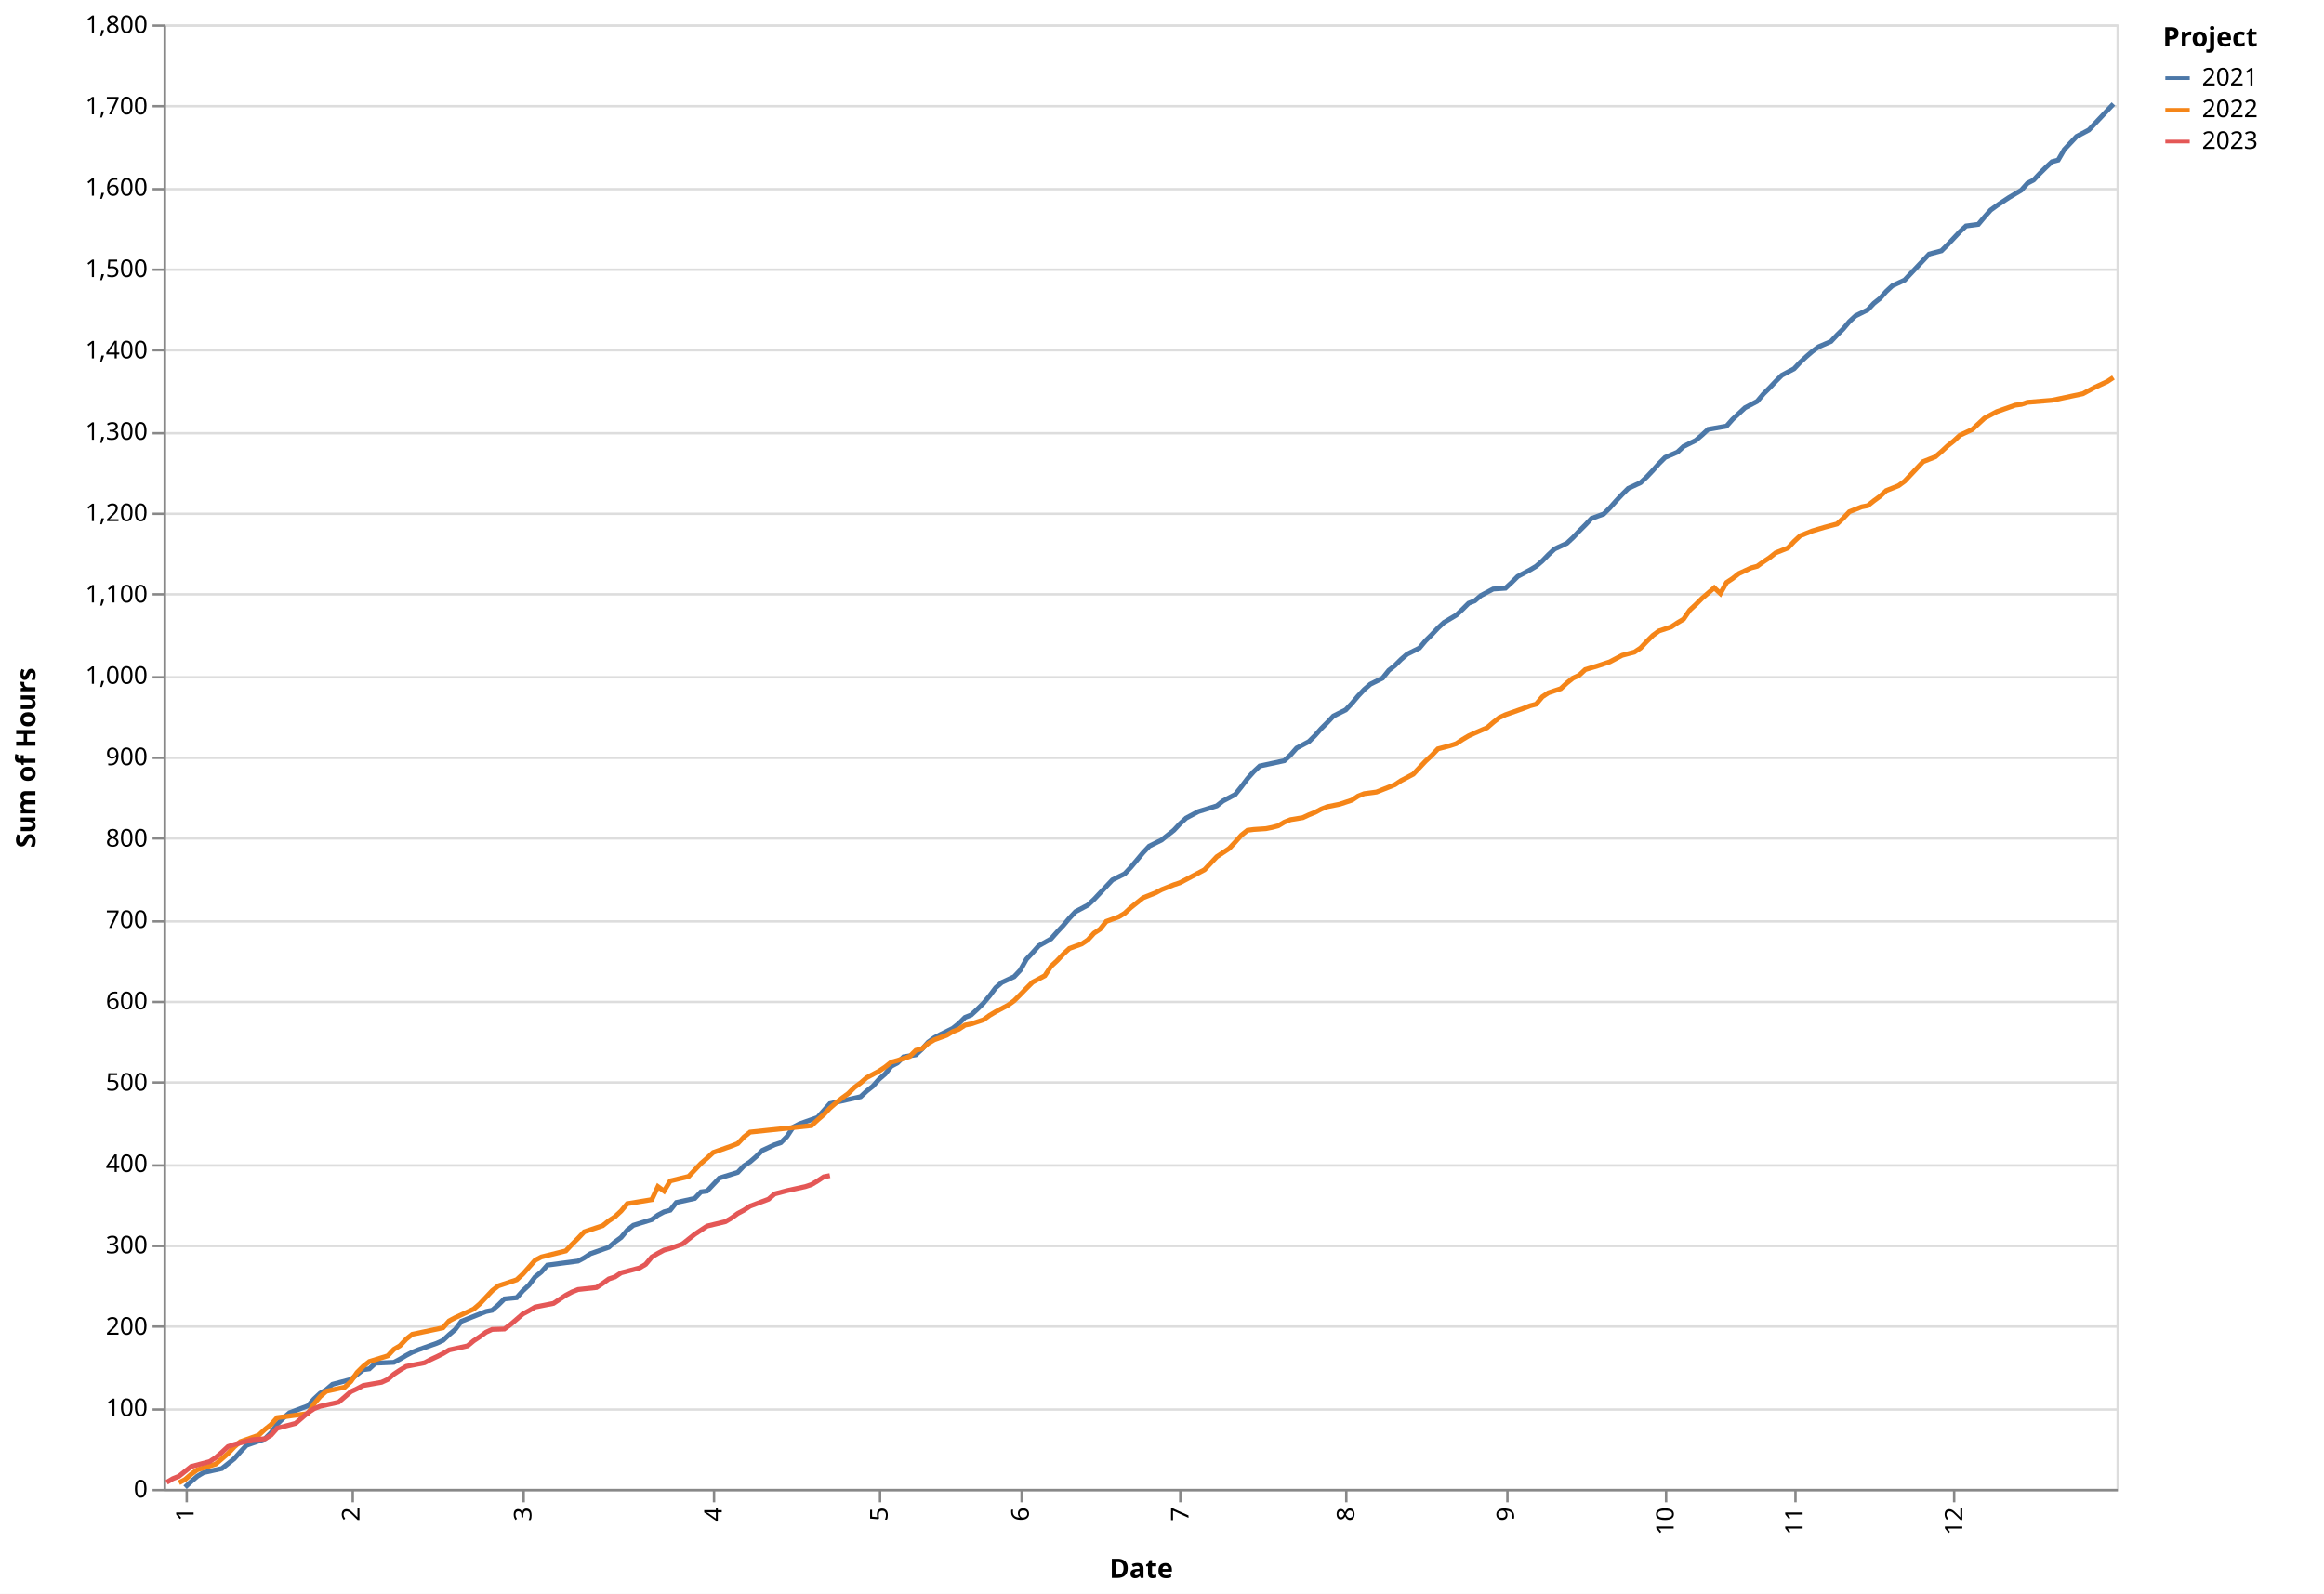
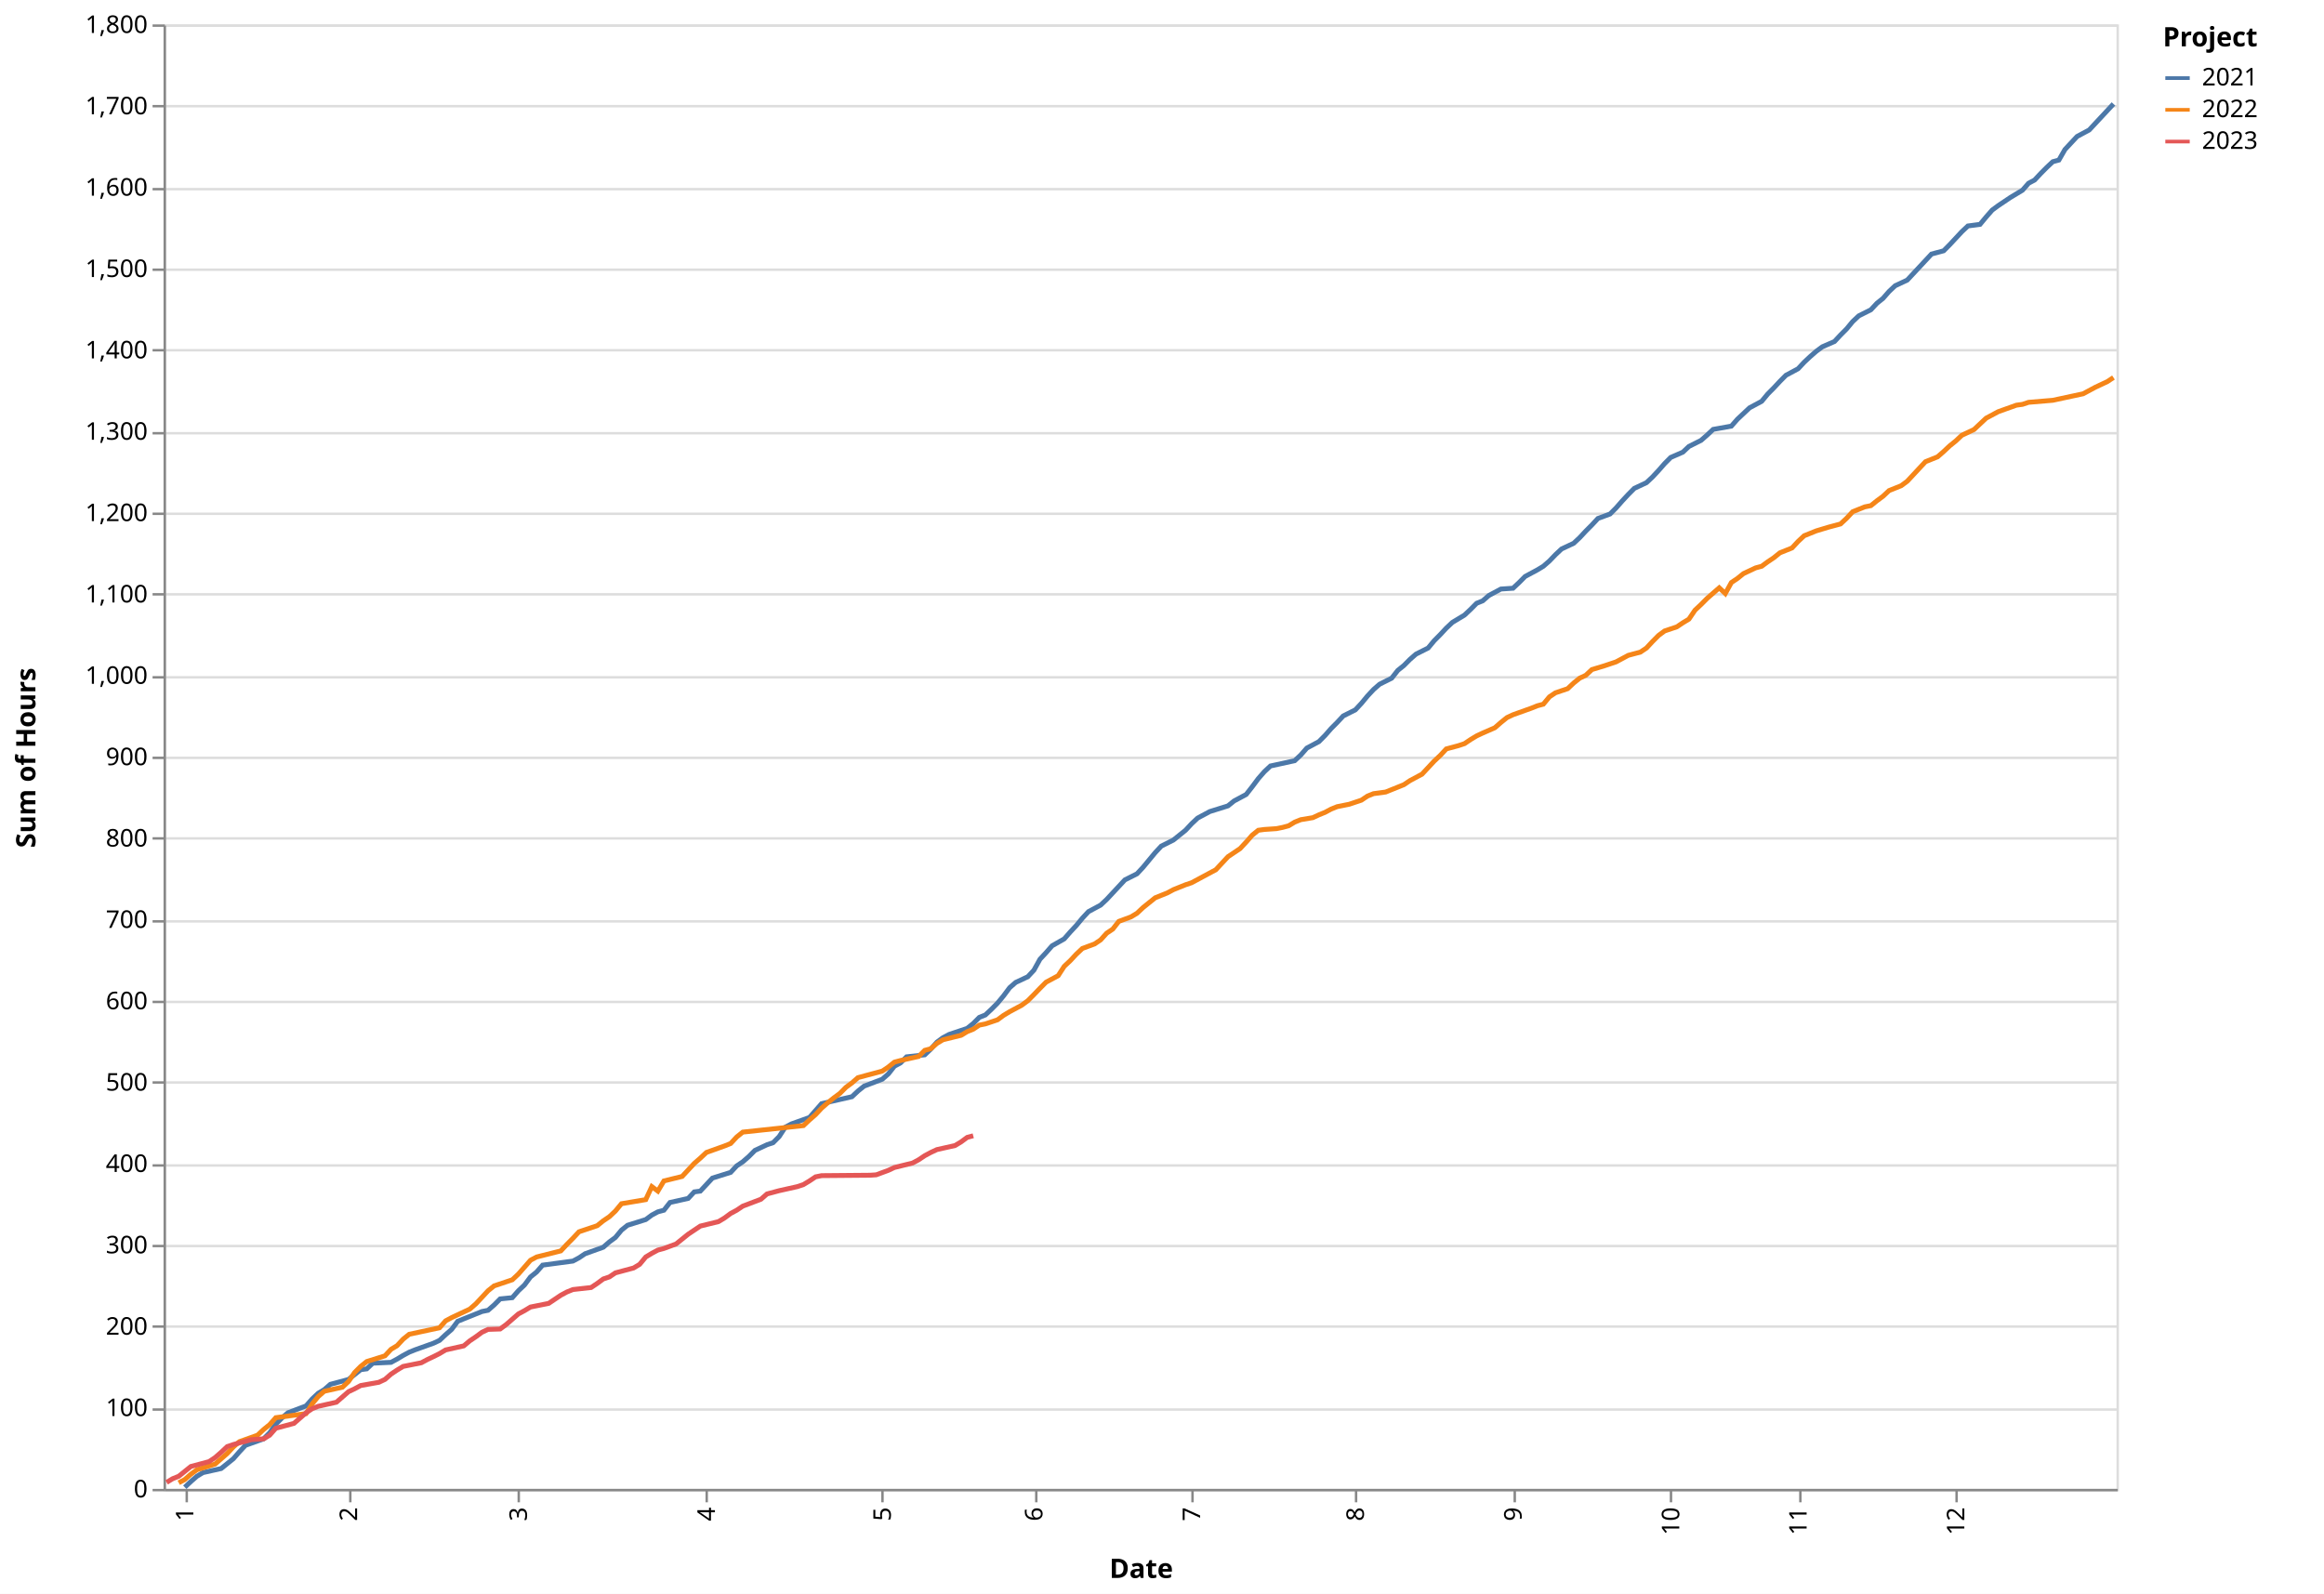
<svg xmlns="http://www.w3.org/2000/svg" class="marks" width="952" height="653" viewBox="0 0 952 653" version="1.1">
  <rect width="952" height="653" style="fill: white;" />
  <g transform="translate(67,10)">
    <g class="mark-group role-frame root">
      <g transform="translate(0,0)">
        <path class="background" d="M0.5,0.5h800v600h-800Z" style="fill: none; stroke: #ddd;" />
        <g>
          <g class="mark-group role-axis">
            <g transform="translate(0.5,0.5)">
              <path class="background" d="M0,0h0v0h0Z" style="pointer-events: none; fill: none;" />
              <g>
                <g class="mark-rule role-axis-grid" style="pointer-events: none;">
                  <line transform="translate(0,600)" x2="800" y2="0" style="fill: none; stroke: #ddd; stroke-width: 1; opacity: 1;" />
                  <line transform="translate(0,567)" x2="800" y2="0" style="fill: none; stroke: #ddd; stroke-width: 1; opacity: 1;" />
                  <line transform="translate(0,533)" x2="800" y2="0" style="fill: none; stroke: #ddd; stroke-width: 1; opacity: 1;" />
                  <line transform="translate(0,500)" x2="800" y2="0" style="fill: none; stroke: #ddd; stroke-width: 1; opacity: 1;" />
                  <line transform="translate(0,467)" x2="800" y2="0" style="fill: none; stroke: #ddd; stroke-width: 1; opacity: 1;" />
                  <line transform="translate(0,433)" x2="800" y2="0" style="fill: none; stroke: #ddd; stroke-width: 1; opacity: 1;" />
                  <line transform="translate(0,400)" x2="800" y2="0" style="fill: none; stroke: #ddd; stroke-width: 1; opacity: 1;" />
                  <line transform="translate(0,367)" x2="800" y2="0" style="fill: none; stroke: #ddd; stroke-width: 1; opacity: 1;" />
                  <line transform="translate(0,333)" x2="800" y2="0" style="fill: none; stroke: #ddd; stroke-width: 1; opacity: 1;" />
                  <line transform="translate(0,300)" x2="800" y2="0" style="fill: none; stroke: #ddd; stroke-width: 1; opacity: 1;" />
                  <line transform="translate(0,267)" x2="800" y2="0" style="fill: none; stroke: #ddd; stroke-width: 1; opacity: 1;" />
                  <line transform="translate(0,233)" x2="800" y2="0" style="fill: none; stroke: #ddd; stroke-width: 1; opacity: 1;" />
                  <line transform="translate(0,200)" x2="800" y2="0" style="fill: none; stroke: #ddd; stroke-width: 1; opacity: 1;" />
                  <line transform="translate(0,167)" x2="800" y2="0" style="fill: none; stroke: #ddd; stroke-width: 1; opacity: 1;" />
                  <line transform="translate(0,133)" x2="800" y2="0" style="fill: none; stroke: #ddd; stroke-width: 1; opacity: 1;" />
                  <line transform="translate(0,100)" x2="800" y2="0" style="fill: none; stroke: #ddd; stroke-width: 1; opacity: 1;" />
                  <line transform="translate(0,67)" x2="800" y2="0" style="fill: none; stroke: #ddd; stroke-width: 1; opacity: 1;" />
                  <line transform="translate(0,33)" x2="800" y2="0" style="fill: none; stroke: #ddd; stroke-width: 1; opacity: 1;" />
                  <line transform="translate(0,0)" x2="800" y2="0" style="fill: none; stroke: #ddd; stroke-width: 1; opacity: 1;" />
                </g>
              </g>
              <path class="foreground" d="" style="pointer-events: none; display: none; fill: none;" />
            </g>
          </g>
          <g class="mark-group role-axis">
            <g transform="translate(0.5,600.5)">
              <path class="background" d="M0,0h0v0h0Z" style="pointer-events: none; fill: none;" />
              <g>
                <g class="mark-rule role-axis-tick" style="pointer-events: none;">
                  <line transform="translate(9,0)" x2="0" y2="5" style="fill: none; stroke: #888; stroke-width: 1; opacity: 1;" />
-                   <line transform="translate(77,0)" x2="0" y2="5" style="fill: none; stroke: #888; stroke-width: 1; opacity: 1;" />
-                   <line transform="translate(147,0)" x2="0" y2="5" style="fill: none; stroke: #888; stroke-width: 1; opacity: 1;" />
-                   <line transform="translate(225,0)" x2="0" y2="5" style="fill: none; stroke: #888; stroke-width: 1; opacity: 1;" />
-                   <line transform="translate(293,0)" x2="0" y2="5" style="fill: none; stroke: #888; stroke-width: 1; opacity: 1;" />
-                   <line transform="translate(351,0)" x2="0" y2="5" style="fill: none; stroke: #888; stroke-width: 1; opacity: 1;" />
-                   <line transform="translate(416,0)" x2="0" y2="5" style="fill: none; stroke: #888; stroke-width: 1; opacity: 1;" />
-                   <line transform="translate(484,0)" x2="0" y2="5" style="fill: none; stroke: #888; stroke-width: 1; opacity: 1;" />
-                   <line transform="translate(550,0)" x2="0" y2="5" style="fill: none; stroke: #888; stroke-width: 1; opacity: 1;" />
-                   <line transform="translate(615,0)" x2="0" y2="5" style="fill: none; stroke: #888; stroke-width: 1; opacity: 1;" />
-                   <line transform="translate(668,0)" x2="0" y2="5" style="fill: none; stroke: #888; stroke-width: 1; opacity: 1;" />
-                   <line transform="translate(733,0)" x2="0" y2="5" style="fill: none; stroke: #888; stroke-width: 1; opacity: 1;" />
+                   <line transform="translate(76,0)" x2="0" y2="5" style="fill: none; stroke: #888; stroke-width: 1; opacity: 1;" />
+                   <line transform="translate(145,0)" x2="0" y2="5" style="fill: none; stroke: #888; stroke-width: 1; opacity: 1;" />
+                   <line transform="translate(222,0)" x2="0" y2="5" style="fill: none; stroke: #888; stroke-width: 1; opacity: 1;" />
+                   <line transform="translate(294,0)" x2="0" y2="5" style="fill: none; stroke: #888; stroke-width: 1; opacity: 1;" />
+                   <line transform="translate(357,0)" x2="0" y2="5" style="fill: none; stroke: #888; stroke-width: 1; opacity: 1;" />
+                   <line transform="translate(421,0)" x2="0" y2="5" style="fill: none; stroke: #888; stroke-width: 1; opacity: 1;" />
+                   <line transform="translate(488,0)" x2="0" y2="5" style="fill: none; stroke: #888; stroke-width: 1; opacity: 1;" />
+                   <line transform="translate(553,0)" x2="0" y2="5" style="fill: none; stroke: #888; stroke-width: 1; opacity: 1;" />
+                   <line transform="translate(617,0)" x2="0" y2="5" style="fill: none; stroke: #888; stroke-width: 1; opacity: 1;" />
+                   <line transform="translate(670,0)" x2="0" y2="5" style="fill: none; stroke: #888; stroke-width: 1; opacity: 1;" />
+                   <line transform="translate(734,0)" x2="0" y2="5" style="fill: none; stroke: #888; stroke-width: 1; opacity: 1;" />
                </g>
                <g class="mark-text role-axis-label" style="pointer-events: none;">
-                   <text text-anchor="end" transform="translate(8.805031,7) rotate(270) translate(0,3)" style="font-family: sans-serif; font-size: 10px; fill: #000; opacity: 1;">1</text>
-                   <text text-anchor="end" transform="translate(76.72956,7) rotate(270) translate(0,3)" style="font-family: sans-serif; font-size: 10px; fill: #000; opacity: 1;">2</text>
-                   <text text-anchor="end" transform="translate(147.1698,7) rotate(270) translate(0,3)" style="font-family: sans-serif; font-size: 10px; fill: #000; opacity: 1;">3</text>
-                   <text text-anchor="end" transform="translate(225.1572,7) rotate(270) translate(0,3)" style="font-family: sans-serif; font-size: 10px; fill: #000; opacity: 1;">4</text>
-                   <text text-anchor="end" transform="translate(293.0818,7) rotate(270) translate(0,3)" style="font-family: sans-serif; font-size: 10px; fill: #000; opacity: 1;">5</text>
-                   <text text-anchor="end" transform="translate(350.9434,7) rotate(270) translate(0,3)" style="font-family: sans-serif; font-size: 10px; fill: #000; opacity: 1;">6</text>
-                   <text text-anchor="end" transform="translate(416.3522,7) rotate(270) translate(0,3)" style="font-family: sans-serif; font-size: 10px; fill: #000; opacity: 1;">7</text>
-                   <text text-anchor="end" transform="translate(484.2767,7) rotate(270) translate(0,3)" style="font-family: sans-serif; font-size: 10px; fill: #000; opacity: 1;">8</text>
-                   <text text-anchor="end" transform="translate(549.6855,7) rotate(270) translate(0,3)" style="font-family: sans-serif; font-size: 10px; fill: #000; opacity: 1;">9</text>
-                   <text text-anchor="end" transform="translate(615.0943,7) rotate(270) translate(0,3)" style="font-family: sans-serif; font-size: 10px; fill: #000; opacity: 1;">10</text>
-                   <text text-anchor="end" transform="translate(667.9245,7) rotate(270) translate(0,3)" style="font-family: sans-serif; font-size: 10px; fill: #000; opacity: 1;">11</text>
-                   <text text-anchor="end" transform="translate(733.3333,7) rotate(270) translate(0,3)" style="font-family: sans-serif; font-size: 10px; fill: #000; opacity: 1;">12</text>
+                   <text text-anchor="end" transform="translate(8.695652,7) rotate(270) translate(0,3)" style="font-family: sans-serif; font-size: 10px; fill: #000; opacity: 1;">1</text>
+                   <text text-anchor="end" transform="translate(75.7764,7) rotate(270) translate(0,3)" style="font-family: sans-serif; font-size: 10px; fill: #000; opacity: 1;">2</text>
+                   <text text-anchor="end" transform="translate(145.3416,7) rotate(270) translate(0,3)" style="font-family: sans-serif; font-size: 10px; fill: #000; opacity: 1;">3</text>
+                   <text text-anchor="end" transform="translate(222.3602,7) rotate(270) translate(0,3)" style="font-family: sans-serif; font-size: 10px; fill: #000; opacity: 1;">4</text>
+                   <text text-anchor="end" transform="translate(294.4099,7) rotate(270) translate(0,3)" style="font-family: sans-serif; font-size: 10px; fill: #000; opacity: 1;">5</text>
+                   <text text-anchor="end" transform="translate(356.5217,7) rotate(270) translate(0,3)" style="font-family: sans-serif; font-size: 10px; fill: #000; opacity: 1;">6</text>
+                   <text text-anchor="end" transform="translate(421.118,7) rotate(270) translate(0,3)" style="font-family: sans-serif; font-size: 10px; fill: #000; opacity: 1;">7</text>
+                   <text text-anchor="end" transform="translate(488.1988,7) rotate(270) translate(0,3)" style="font-family: sans-serif; font-size: 10px; fill: #000; opacity: 1;">8</text>
+                   <text text-anchor="end" transform="translate(552.795,7) rotate(270) translate(0,3)" style="font-family: sans-serif; font-size: 10px; fill: #000; opacity: 1;">9</text>
+                   <text text-anchor="end" transform="translate(617.3913,7) rotate(270) translate(0,3)" style="font-family: sans-serif; font-size: 10px; fill: #000; opacity: 1;">10</text>
+                   <text text-anchor="end" transform="translate(669.5652,7) rotate(270) translate(0,3)" style="font-family: sans-serif; font-size: 10px; fill: #000; opacity: 1;">11</text>
+                   <text text-anchor="end" transform="translate(734.1615,7) rotate(270) translate(0,3)" style="font-family: sans-serif; font-size: 10px; fill: #000; opacity: 1;">12</text>
                </g>
                <g class="mark-rule role-axis-domain" style="pointer-events: none;">
                  <line transform="translate(0,0)" x2="800" y2="0" style="fill: none; stroke: #888; stroke-width: 1; opacity: 1;" />
                </g>
                <g class="mark-text role-axis-title" style="pointer-events: none;">
                  <text text-anchor="middle" transform="translate(400,36)" style="font-family: sans-serif; font-size: 11px; font-weight: bold; fill: #000; opacity: 1;">Date</text>
                </g>
              </g>
              <path class="foreground" d="" style="pointer-events: none; display: none; fill: none;" />
            </g>
          </g>
          <g class="mark-group role-axis">
            <g transform="translate(0.5,0.5)">
              <path class="background" d="M0,0h0v0h0Z" style="pointer-events: none; fill: none;" />
              <g>
                <g class="mark-rule role-axis-tick" style="pointer-events: none;">
                  <line transform="translate(0,600)" x2="-5" y2="0" style="fill: none; stroke: #888; stroke-width: 1; opacity: 1;" />
                  <line transform="translate(0,567)" x2="-5" y2="0" style="fill: none; stroke: #888; stroke-width: 1; opacity: 1;" />
                  <line transform="translate(0,533)" x2="-5" y2="0" style="fill: none; stroke: #888; stroke-width: 1; opacity: 1;" />
                  <line transform="translate(0,500)" x2="-5" y2="0" style="fill: none; stroke: #888; stroke-width: 1; opacity: 1;" />
                  <line transform="translate(0,467)" x2="-5" y2="0" style="fill: none; stroke: #888; stroke-width: 1; opacity: 1;" />
                  <line transform="translate(0,433)" x2="-5" y2="0" style="fill: none; stroke: #888; stroke-width: 1; opacity: 1;" />
                  <line transform="translate(0,400)" x2="-5" y2="0" style="fill: none; stroke: #888; stroke-width: 1; opacity: 1;" />
                  <line transform="translate(0,367)" x2="-5" y2="0" style="fill: none; stroke: #888; stroke-width: 1; opacity: 1;" />
                  <line transform="translate(0,333)" x2="-5" y2="0" style="fill: none; stroke: #888; stroke-width: 1; opacity: 1;" />
                  <line transform="translate(0,300)" x2="-5" y2="0" style="fill: none; stroke: #888; stroke-width: 1; opacity: 1;" />
                  <line transform="translate(0,267)" x2="-5" y2="0" style="fill: none; stroke: #888; stroke-width: 1; opacity: 1;" />
                  <line transform="translate(0,233)" x2="-5" y2="0" style="fill: none; stroke: #888; stroke-width: 1; opacity: 1;" />
                  <line transform="translate(0,200)" x2="-5" y2="0" style="fill: none; stroke: #888; stroke-width: 1; opacity: 1;" />
                  <line transform="translate(0,167)" x2="-5" y2="0" style="fill: none; stroke: #888; stroke-width: 1; opacity: 1;" />
                  <line transform="translate(0,133)" x2="-5" y2="0" style="fill: none; stroke: #888; stroke-width: 1; opacity: 1;" />
                  <line transform="translate(0,100)" x2="-5" y2="0" style="fill: none; stroke: #888; stroke-width: 1; opacity: 1;" />
                  <line transform="translate(0,67)" x2="-5" y2="0" style="fill: none; stroke: #888; stroke-width: 1; opacity: 1;" />
                  <line transform="translate(0,33)" x2="-5" y2="0" style="fill: none; stroke: #888; stroke-width: 1; opacity: 1;" />
                  <line transform="translate(0,0)" x2="-5" y2="0" style="fill: none; stroke: #888; stroke-width: 1; opacity: 1;" />
                </g>
                <g class="mark-text role-axis-label" style="pointer-events: none;">
                  <text text-anchor="end" transform="translate(-7,603)" style="font-family: sans-serif; font-size: 10px; fill: #000; opacity: 1;">0</text>
                  <text text-anchor="end" transform="translate(-7,569.6667)" style="font-family: sans-serif; font-size: 10px; fill: #000; opacity: 1;">100</text>
                  <text text-anchor="end" transform="translate(-7,536.3333)" style="font-family: sans-serif; font-size: 10px; fill: #000; opacity: 1;">200</text>
                  <text text-anchor="end" transform="translate(-7,503)" style="font-family: sans-serif; font-size: 10px; fill: #000; opacity: 1;">300</text>
                  <text text-anchor="end" transform="translate(-7,469.6667)" style="font-family: sans-serif; font-size: 10px; fill: #000; opacity: 1;">400</text>
                  <text text-anchor="end" transform="translate(-7,436.3333)" style="font-family: sans-serif; font-size: 10px; fill: #000; opacity: 1;">500</text>
                  <text text-anchor="end" transform="translate(-7,403)" style="font-family: sans-serif; font-size: 10px; fill: #000; opacity: 1;">600</text>
                  <text text-anchor="end" transform="translate(-7,369.6667)" style="font-family: sans-serif; font-size: 10px; fill: #000; opacity: 1;">700</text>
                  <text text-anchor="end" transform="translate(-7,336.3333)" style="font-family: sans-serif; font-size: 10px; fill: #000; opacity: 1;">800</text>
                  <text text-anchor="end" transform="translate(-7,303)" style="font-family: sans-serif; font-size: 10px; fill: #000; opacity: 1;">900</text>
                  <text text-anchor="end" transform="translate(-7,269.6667)" style="font-family: sans-serif; font-size: 10px; fill: #000; opacity: 1;">1,000</text>
                  <text text-anchor="end" transform="translate(-7,236.3333)" style="font-family: sans-serif; font-size: 10px; fill: #000; opacity: 1;">1,100</text>
                  <text text-anchor="end" transform="translate(-7,203)" style="font-family: sans-serif; font-size: 10px; fill: #000; opacity: 1;">1,200</text>
                  <text text-anchor="end" transform="translate(-7,169.6667)" style="font-family: sans-serif; font-size: 10px; fill: #000; opacity: 1;">1,300</text>
                  <text text-anchor="end" transform="translate(-7,136.3333)" style="font-family: sans-serif; font-size: 10px; fill: #000; opacity: 1;">1,400</text>
                  <text text-anchor="end" transform="translate(-7,103)" style="font-family: sans-serif; font-size: 10px; fill: #000; opacity: 1;">1,500</text>
                  <text text-anchor="end" transform="translate(-7,69.66667)" style="font-family: sans-serif; font-size: 10px; fill: #000; opacity: 1;">1,600</text>
                  <text text-anchor="end" transform="translate(-7,36.33333)" style="font-family: sans-serif; font-size: 10px; fill: #000; opacity: 1;">1,700</text>
                  <text text-anchor="end" transform="translate(-7,3)" style="font-family: sans-serif; font-size: 10px; fill: #000; opacity: 1;">1,800</text>
                </g>
                <g class="mark-rule role-axis-domain" style="pointer-events: none;">
                  <line transform="translate(0,600)" x2="0" y2="-600" style="fill: none; stroke: #888; stroke-width: 1; opacity: 1;" />
                </g>
                <g class="mark-text role-axis-title" style="pointer-events: none;">
                  <text text-anchor="middle" transform="translate(-51,300) rotate(-90) translate(0,-2)" style="font-family: sans-serif; font-size: 11px; font-weight: bold; fill: #000; opacity: 1;">Sum of Hours</text>
                </g>
              </g>
              <path class="foreground" d="" style="pointer-events: none; display: none; fill: none;" />
            </g>
          </g>
          <g class="mark-group role-scope pathgroup">
            <g transform="translate(0,0)">
              <path class="background" d="M0,0h800v600h-800Z" style="fill: none;" />
              <g>
                <g class="mark-line role-mark marks">
-                   <path d="M8.805,599.333L11.321,597L13.836,594.833L16.352,593.333L23.899,591.667L26.415,589.667L28.931,587.667L31.447,584.833L33.962,582.167L41.509,579.5L44.025,577L46.541,573.5L49.057,571L51.572,568.833L59.119,566L61.635,563.167L64.151,560.833L66.667,559.333L69.182,557.167L76.73,555.167L79.245,553.167L81.761,551.167L84.277,550.833L86.792,548.5L94.34,548.167L96.855,546.833L99.371,545.333L101.887,544L104.403,543L111.95,540.333L114.465,539.167L116.981,536.833L119.497,534.667L122.013,531.333L129.56,528.333L132.075,527.333L134.591,526.833L137.107,524.667L139.623,522.167L144.654,521.667L147.17,518.833L149.686,516.5L152.201,513.167L154.717,511.167L157.233,508.333L169.811,506.667L172.327,505.333L174.843,503.667L182.39,501L184.906,498.833L187.421,497L189.937,494L192.453,492L200,489.667L202.516,487.833L205.031,486.5L207.547,485.833L210.063,482.667L217.61,481L220.126,478.333L222.642,478L225.157,475.333L227.673,472.667L235.22,470.333L237.736,467.667L240.252,466L242.767,463.833L245.283,461.333L250.314,459L252.83,458.167L255.346,455.667L257.862,451.833L260.377,450.5L267.925,447.833L270.44,445L272.956,442.167L285.535,439.333L288.05,437L290.566,435L293.082,432.167L295.597,430L298.113,426.833L300.629,425.5L303.145,423L308.176,422.167L310.692,419.833L313.208,417L315.723,415.167L318.239,413.833L323.27,411.333L325.786,409.333L328.302,406.833L330.818,405.833L333.333,403.5L335.849,401L338.365,398L340.881,394.667L343.396,392.5L348.428,390.167L350.943,387.5L353.459,383L355.975,380.333L358.491,377.5L363.522,374.667L366.038,371.833L368.553,369.167L371.069,366.167L373.585,363.5L378.616,360.833L381.132,358.5L383.648,355.833L386.164,353.167L388.679,350.5L393.711,348L396.226,345.333L398.742,342.333L401.258,339.333L403.774,336.667L408.805,334.167L411.321,332.167L413.836,330.167L416.352,327.5L418.868,325.167L423.899,322.5L431.447,320.167L433.962,318.167L438.994,315.5L441.509,312.333L444.025,309L446.541,306.167L449.057,303.833L459.119,301.667L461.635,299.333L464.151,296.5L469.182,293.833L471.698,291.333L474.214,288.5L476.73,286L479.245,283.333L484.277,280.833L486.792,278.167L489.308,275.167L491.824,272.5L494.34,270.333L499.371,267.833L501.887,264.667L504.403,262.667L506.918,260.167L509.434,258L514.465,255.5L516.981,252.5L519.497,250L522.013,247.333L524.528,245L529.56,242L532.075,239.667L534.591,237.167L537.107,236.167L539.623,234L544.654,231.333L549.686,231L552.201,228.667L554.717,226.167L559.748,223.5L562.264,222L564.78,219.833L567.296,217.25L569.811,214.917L574.843,212.583L577.358,210.25L579.874,207.583L582.39,205.083L584.906,202.417L589.937,200.583L592.453,198.083L594.969,195.25L597.484,192.583L600,190.083L605.031,187.75L607.547,185.417L610.063,182.75L612.579,179.917L615.094,177.417L620.126,175.25L622.642,172.917L627.673,170.417L630.189,168.25L632.704,165.917L640.252,164.583L642.767,161.75L645.283,159.417L647.799,157.083L652.83,154.417L655.346,151.417L657.862,148.917L660.377,146.25L662.893,143.75L667.925,141.083L670.44,138.417L672.956,136.083L675.472,133.917L677.987,132.083L683.019,129.917L685.535,127.25L688.05,124.75L690.566,121.75L693.082,119.417L698.113,116.917L700.629,114.25L703.145,112.25L705.66,109.417L708.176,107.083L713.208,104.75L715.723,102.083L718.239,99.417L720.755,96.75L723.27,94.083L728.302,92.75L730.818,90.25L733.333,87.583L735.849,84.917L738.365,82.583L743.396,81.917L745.912,78.917L748.428,76.083L750.943,74.25L753.459,72.583L755.975,70.917L761.006,67.917L763.522,65.083L766.038,63.75L768.553,61.083L771.069,58.583L773.585,56.25L776.101,55.583L778.616,51.25L781.132,48.583L783.648,45.917L788.679,43.25L791.195,40.583L793.711,37.917L796.226,35.25L798.742,32.583" style="fill: none; stroke: #4c78a8; stroke-width: 2;" />
+                   <path d="M8.696,599.333L11.18,597L13.665,594.833L16.149,593.333L23.602,591.667L26.087,589.667L28.571,587.667L31.056,584.833L33.54,582.167L40.994,579.5L43.478,577L45.963,573.5L48.447,571L50.932,568.833L58.385,566L60.87,563.167L63.354,560.833L65.839,559.333L68.323,557.167L75.776,555.167L78.261,553.167L80.745,551.167L83.23,550.833L85.714,548.5L93.168,548.167L95.652,546.833L98.137,545.333L100.621,544L103.106,543L110.559,540.333L113.043,539.167L115.528,536.833L118.012,534.667L120.497,531.333L127.95,528.333L130.435,527.333L132.919,526.833L135.404,524.667L137.888,522.167L142.857,521.667L145.342,518.833L147.826,516.5L150.311,513.167L152.795,511.167L155.28,508.333L167.702,506.667L170.186,505.333L172.671,503.667L180.124,501L182.609,498.833L185.093,497L187.578,494L190.062,492L197.516,489.667L200,487.833L202.484,486.5L204.969,485.833L207.453,482.667L214.907,481L217.391,478.333L219.876,478L222.36,475.333L224.845,472.667L232.298,470.333L234.783,467.667L237.267,466L239.752,463.833L242.236,461.333L247.205,459L249.689,458.167L252.174,455.667L254.658,451.833L257.143,450.5L264.596,447.833L267.081,445L269.565,442.167L281.988,439.333L284.472,437L286.957,435L294.41,432.167L296.894,430L299.379,426.833L301.863,425.5L304.348,423L311.801,422.167L314.286,419.833L316.77,417L319.255,415.167L321.739,413.833L329.193,411.333L331.677,409.333L334.161,406.833L336.646,405.833L339.13,403.5L341.615,401L344.099,398L346.584,394.667L349.068,392.5L354.037,390.167L356.522,387.5L359.006,383L361.491,380.333L363.975,377.5L368.944,374.667L371.429,371.833L373.913,369.167L376.398,366.167L378.882,363.5L383.851,360.833L386.335,358.5L388.82,355.833L391.304,353.167L393.789,350.5L398.758,348L401.242,345.333L403.727,342.333L406.211,339.333L408.696,336.667L413.665,334.167L416.149,332.167L418.634,330.167L421.118,327.5L423.602,325.167L428.571,322.5L436.025,320.167L438.509,318.167L443.478,315.5L445.963,312.333L448.447,309L450.932,306.167L453.416,303.833L463.354,301.667L465.839,299.333L468.323,296.5L473.292,293.833L475.776,291.333L478.261,288.5L480.745,286L483.23,283.333L488.199,280.833L490.683,278.167L493.168,275.167L495.652,272.5L498.137,270.333L503.106,267.833L505.59,264.667L508.075,262.667L510.559,260.167L513.043,258L518.012,255.5L520.497,252.5L522.981,250L525.466,247.333L527.95,245L532.919,242L535.404,239.667L537.888,237.167L540.373,236.167L542.857,234L547.826,231.333L552.795,231L555.28,228.667L557.764,226.167L562.733,223.5L565.217,222L567.702,219.833L570.186,217.25L572.671,214.917L577.64,212.583L580.124,210.25L582.609,207.583L585.093,205.083L587.578,202.417L592.547,200.583L595.031,198.083L597.516,195.25L600,192.583L602.484,190.083L607.453,187.75L609.938,185.417L612.422,182.75L614.907,179.917L617.391,177.417L622.36,175.25L624.845,172.917L629.814,170.417L632.298,168.25L634.783,165.917L642.236,164.583L644.72,161.75L647.205,159.417L649.689,157.083L654.658,154.417L657.143,151.417L659.627,148.917L662.112,146.25L664.596,143.75L669.565,141.083L672.05,138.417L674.534,136.083L677.019,133.917L679.503,132.083L684.472,129.917L686.957,127.25L689.441,124.75L691.925,121.75L694.41,119.417L699.379,116.917L701.863,114.25L704.348,112.25L706.832,109.417L709.317,107.083L714.286,104.75L716.77,102.083L719.255,99.417L721.739,96.75L724.224,94.083L729.193,92.75L731.677,90.25L734.161,87.583L736.646,84.917L739.13,82.583L744.099,81.917L746.584,78.917L749.068,76.083L751.553,74.25L754.037,72.583L756.522,70.917L761.491,67.917L763.975,65.083L766.46,63.75L768.944,61.083L771.429,58.583L773.913,56.25L776.398,55.583L778.882,51.25L781.366,48.583L783.851,45.917L788.82,43.25L791.304,40.583L793.789,37.917L796.273,35.25L798.758,32.583" style="fill: none; stroke: #4c78a8; stroke-width: 2;" />
                </g>
              </g>
              <path class="foreground" d="" style="display: none; fill: none;" />
            </g>
            <g transform="translate(0,0)">
              <path class="background" d="M0,0h800v600h-800Z" style="fill: none;" />
              <g>
                <g class="mark-line role-mark marks">
-                   <path d="M6.289,597.5L8.805,596.167L11.321,594L13.836,592.167L21.384,589.833L23.899,587.667L26.415,585.5L28.931,582.833L31.447,580.667L38.994,578L41.509,575.667L44.025,573.667L46.541,570.833L59.119,569.167L61.635,565.167L64.151,562.167L66.667,560L74.214,558.333L76.73,556L79.245,552.333L81.761,549.833L84.277,547.833L91.824,545.5L94.34,542.833L96.855,541.333L99.371,538.667L101.887,536.667L114.465,534L116.981,531.167L119.497,529.833L127.044,526.333L129.56,524.167L132.075,521.5L134.591,518.833L137.107,516.833L144.654,514.333L147.17,512L149.686,509.167L152.201,506.333L154.717,505L164.78,502.5L167.296,499.833L169.811,497.333L172.327,494.667L179.874,492.167L182.39,490.167L184.906,488.5L187.421,486.167L189.937,483.167L200,481.5L202.516,476.167L205.031,478L207.547,473.833L215.094,472L217.61,469.333L220.126,466.667L222.642,464.5L225.157,462.167L232.704,459.5L235.22,458.5L237.736,455.833L240.252,453.833L265.409,451.167L267.925,448.833L270.44,446.667L272.956,444L275.472,441.833L277.987,439.833L280.503,438L283.019,435.5L285.535,433.667L288.05,431.5L293.082,428.833L295.597,427.167L298.113,425.167L300.629,424.5L305.66,422.833L308.176,420.333L310.692,419.667L313.208,417.5L315.723,416L320.755,414.167L323.27,412.667L325.786,411.667L328.302,410L330.818,409.5L335.849,407.833L338.365,406L340.881,404.5L345.912,401.833L348.428,400L350.943,397.5L353.459,394.917L355.975,392.417L361.006,389.75L363.522,385.917L366.038,383.583L368.553,380.917L371.069,378.583L376.101,376.75L378.616,375.083L381.132,372.333L383.648,370.667L386.164,367.5L391.195,365.667L393.711,364.167L396.226,361.833L398.742,359.833L401.258,357.833L406.289,355.833L408.805,354.5L413.836,352.5L416.352,351.667L421.384,349L426.415,346.333L428.931,343.667L431.447,341L436.478,337.667L438.994,335L441.509,332.167L444.025,330.167L446.541,329.833L451.572,329.5L454.088,329L456.604,328.333L459.119,326.833L461.635,325.833L466.667,325L469.182,323.833L471.698,322.833L474.214,321.5L476.73,320.5L481.761,319.5L486.792,317.833L489.308,316.167L491.824,315.167L496.855,314.5L499.371,313.5L501.887,312.5L504.403,311.5L506.918,309.833L511.95,307.167L514.465,304.5L516.981,301.833L519.497,299.5L522.013,296.833L527.044,295.5L529.56,294.667L532.075,293L534.591,291.5L537.107,290.333L542.138,288.167L544.654,286L547.17,284L549.686,282.833L557.233,280.167L559.748,279.167L562.264,278.5L564.78,275.5L567.296,273.833L572.327,272.167L574.843,269.833L577.358,267.833L579.874,266.667L582.39,264.333L587.421,262.833L589.937,262L592.453,261.167L594.969,259.833L597.484,258.5L602.516,257.167L605.031,255.5L607.547,252.833L610.063,250.333L612.579,248.5L617.61,246.833L620.126,245.167L622.642,243.667L625.157,240L627.673,237.667L630.189,235.167L635.22,230.833L637.736,233.167L640.252,228.667L642.767,227L645.283,225L650.314,222.667L652.83,222L655.346,220.167L657.862,218.5L660.377,216.5L665.409,214.5L667.925,211.833L670.44,209.5L675.472,207.5L680.503,206L685.535,204.667L688.05,202.333L690.566,199.667L695.597,197.667L698.113,197.167L700.629,195.167L703.145,193.333L705.66,191L710.692,189L713.208,187.167L715.723,184.5L718.239,181.833L720.755,179.167L725.786,177.167L728.302,175L730.818,172.667L733.333,170.667L735.849,168.333L740.881,166L743.396,163.667L745.912,161.333L750.943,158.667L758.491,156L761.006,155.667L763.522,154.833L773.585,154L786.164,151.333L791.195,148.667L796.226,146.333L798.742,144.667" style="fill: none; stroke: #f58518; stroke-width: 2;" />
+                   <path d="M6.211,597.5L8.696,596.167L11.18,594L13.665,592.167L21.118,589.833L23.602,587.667L26.087,585.5L28.571,582.833L31.056,580.667L38.509,578L40.994,575.667L43.478,573.667L45.963,570.833L58.385,569.167L60.87,565.167L63.354,562.167L65.839,560L73.292,558.333L75.776,556L78.261,552.333L80.745,549.833L83.23,547.833L90.683,545.5L93.168,542.833L95.652,541.333L98.137,538.667L100.621,536.667L113.043,534L115.528,531.167L118.012,529.833L125.466,526.333L127.95,524.167L130.435,521.5L132.919,518.833L135.404,516.833L142.857,514.333L145.342,512L147.826,509.167L150.311,506.333L152.795,505L162.733,502.5L165.217,499.833L167.702,497.333L170.186,494.667L177.64,492.167L180.124,490.167L182.609,488.5L185.093,486.167L187.578,483.167L197.516,481.5L200,476.167L202.484,478L204.969,473.833L212.422,472L214.907,469.333L217.391,466.667L219.876,464.5L222.36,462.167L229.814,459.5L232.298,458.5L234.783,455.833L237.267,453.833L262.112,451.167L264.596,448.833L267.081,446.667L269.565,444L272.05,441.833L274.534,439.833L277.019,438L279.503,435.5L281.988,433.667L284.472,431.5L294.41,428.833L296.894,427.167L299.379,425.167L301.863,424.5L309.317,422.833L311.801,420.333L314.286,419.667L316.77,417.5L319.255,416L326.708,414.167L329.193,412.667L331.677,411.667L334.161,410L336.646,409.5L341.615,407.833L344.099,406L346.584,404.5L351.553,401.833L354.037,400L356.522,397.5L359.006,394.917L361.491,392.417L366.46,389.75L368.944,385.917L371.429,383.583L373.913,380.917L376.398,378.583L381.366,376.75L383.851,375.083L386.335,372.333L388.82,370.667L391.304,367.5L396.273,365.667L398.758,364.167L401.242,361.833L403.727,359.833L406.211,357.833L411.18,355.833L413.665,354.5L418.634,352.5L421.118,351.667L426.087,349L431.056,346.333L433.54,343.667L436.025,341L440.994,337.667L443.478,335L445.963,332.167L448.447,330.167L450.932,329.833L455.901,329.5L458.385,329L460.87,328.333L463.354,326.833L465.839,325.833L470.807,325L473.292,323.833L475.776,322.833L478.261,321.5L480.745,320.5L485.714,319.5L490.683,317.833L493.168,316.167L495.652,315.167L500.621,314.5L503.106,313.5L505.59,312.5L508.075,311.5L510.559,309.833L515.528,307.167L518.012,304.5L520.497,301.833L522.981,299.5L525.466,296.833L530.435,295.5L532.919,294.667L535.404,293L537.888,291.5L540.373,290.333L545.342,288.167L547.826,286L550.311,284L552.795,282.833L560.248,280.167L562.733,279.167L565.217,278.5L567.702,275.5L570.186,273.833L575.155,272.167L577.64,269.833L580.124,267.833L582.609,266.667L585.093,264.333L590.062,262.833L592.547,262L595.031,261.167L597.516,259.833L600,258.5L604.969,257.167L607.453,255.5L609.938,252.833L612.422,250.333L614.907,248.5L619.876,246.833L622.36,245.167L624.845,243.667L627.329,240L629.814,237.667L632.298,235.167L637.267,230.833L639.752,233.167L642.236,228.667L644.72,227L647.205,225L652.174,222.667L654.658,222L657.143,220.167L659.627,218.5L662.112,216.5L667.081,214.5L669.565,211.833L672.05,209.5L677.019,207.5L681.988,206L686.957,204.667L689.441,202.333L691.925,199.667L696.894,197.667L699.379,197.167L701.863,195.167L704.348,193.333L706.832,191L711.801,189L714.286,187.167L716.77,184.5L719.255,181.833L721.739,179.167L726.708,177.167L729.193,175L731.677,172.667L734.161,170.667L736.646,168.333L741.615,166L744.099,163.667L746.584,161.333L751.553,158.667L759.006,156L761.491,155.667L763.975,154.833L773.913,154L786.335,151.333L791.304,148.667L796.273,146.333L798.758,144.667" style="fill: none; stroke: #f58518; stroke-width: 2;" />
                </g>
              </g>
              <path class="foreground" d="" style="display: none; fill: none;" />
            </g>
            <g transform="translate(0,0)">
              <path class="background" d="M0,0h800v600h-800Z" style="fill: none;" />
              <g>
                <g class="mark-line role-mark marks">
-                   <path d="M1.258,597.333L3.774,595.833L6.289,594.833L8.805,592.833L11.321,590.833L18.868,588.833L21.384,587.167L23.899,585L26.415,582.667L28.931,581.833L36.478,579.833L41.509,579.5L44.025,578L46.541,575.167L54.088,573.167L56.604,571L59.119,568.833L61.635,567.167L64.151,566.167L71.698,564.5L74.214,562.333L76.73,560.167L79.245,559L81.761,557.667L89.308,556.333L91.824,555.167L94.34,553L96.855,551.333L99.371,549.833L106.918,548.333L109.434,547L111.95,545.833L114.465,544.583L116.981,543.083L124.528,541.417L127.044,539.333L129.56,537.667L132.075,535.833L134.591,534.667L139.623,534.5L142.138,532.667L144.654,530.5L147.17,528.333L149.686,527L152.201,525.5L159.748,524L162.264,522.333L164.78,520.667L167.296,519.333L169.811,518.333L177.358,517.5L179.874,515.833L182.39,514L184.906,513.167L187.421,511.5L194.969,509.5L197.484,508L200,505L202.516,503.5L205.031,502.167L207.547,501.5L212.579,499.667L215.094,497.667L217.61,495.667L220.126,494L222.642,492.333L230.189,490.5L232.704,489L235.22,487.167L237.736,485.833L240.252,484.167L247.799,481.333L250.314,479.167L255.346,477.833L262.893,476.167L265.409,475.333L267.925,473.833L270.44,472.167L272.956,471.667" style="fill: none; stroke: #e45756; stroke-width: 2;" />
+                   <path d="M1.242,597.333L3.727,595.833L6.211,594.833L8.696,592.833L11.18,590.833L18.634,588.833L21.118,587.167L23.602,585L26.087,582.667L28.571,581.833L36.025,579.833L40.994,579.5L43.478,578L45.963,575.167L53.416,573.167L55.901,571L58.385,568.833L60.87,567.167L63.354,566.167L70.807,564.5L73.292,562.333L75.776,560.167L78.261,559L80.745,557.667L88.199,556.333L90.683,555.167L93.168,553L95.652,551.333L98.137,549.833L105.59,548.333L108.075,547L110.559,545.833L113.043,544.583L115.528,543.083L122.981,541.417L125.466,539.333L127.95,537.667L130.435,535.833L132.919,534.667L137.888,534.5L140.373,532.667L142.857,530.5L145.342,528.333L147.826,527L150.311,525.5L157.764,524L160.248,522.333L162.733,520.667L165.217,519.333L167.702,518.333L175.155,517.5L177.64,515.833L180.124,514L182.609,513.167L185.093,511.5L192.547,509.5L195.031,508L197.516,505L200,503.5L202.484,502.167L204.969,501.5L209.938,499.667L212.422,497.667L214.907,495.667L217.391,494L219.876,492.333L227.329,490.5L229.814,489L232.298,487.167L234.783,485.833L237.267,484.167L244.72,481.333L247.205,479.167L252.174,477.833L259.627,476.167L262.112,475.333L264.596,473.833L267.081,472.167L269.565,471.667L289.441,471.5L291.925,471.333L296.894,469.5L299.379,468.333L306.832,466.5L309.317,465.167L311.801,463.5L314.286,462.167L316.77,461L324.224,459.333L326.708,457.833L329.193,456L331.677,455.333" style="fill: none; stroke: #e45756; stroke-width: 2;" />
                </g>
              </g>
              <path class="foreground" d="" style="display: none; fill: none;" />
            </g>
          </g>
          <g class="mark-group role-legend">
            <g transform="translate(819,0)">
              <path class="background" d="M0,0h61v53h-61Z" style="pointer-events: none; fill: none;" />
              <g>
                <g class="mark-group role-legend-entry">
                  <g transform="translate(0,16)">
                    <path class="background" d="M0,0h0v0h0Z" style="pointer-events: none; fill: none;" />
                    <g>
                      <g class="mark-group role-scope">
                        <g transform="translate(0,0)">
                          <path class="background" d="M0,0h48v11h-48Z" style="pointer-events: none; fill: none; opacity: 1;" />
                          <g>
                            <g class="mark-symbol role-legend-symbol" style="pointer-events: none;">
                              <path transform="translate(6,6)" d="M-5,0L5,0" style="fill: none; stroke: #4c78a8; stroke-width: 1.5; opacity: 1;" />
                            </g>
                            <g class="mark-text role-legend-label" style="pointer-events: none;">
                              <text text-anchor="start" transform="translate(16,9)" style="font-family: sans-serif; font-size: 10px; fill: #000; opacity: 1;">2021</text>
                            </g>
                          </g>
                          <path class="foreground" d="" style="pointer-events: none; display: none; fill: none;" />
                        </g>
                        <g transform="translate(0,13)">
                          <path class="background" d="M0,0h48v11h-48Z" style="pointer-events: none; fill: none; opacity: 1;" />
                          <g>
                            <g class="mark-symbol role-legend-symbol" style="pointer-events: none;">
                              <path transform="translate(6,6)" d="M-5,0L5,0" style="fill: none; stroke: #f58518; stroke-width: 1.5; opacity: 1;" />
                            </g>
                            <g class="mark-text role-legend-label" style="pointer-events: none;">
                              <text text-anchor="start" transform="translate(16,9)" style="font-family: sans-serif; font-size: 10px; fill: #000; opacity: 1;">2022</text>
                            </g>
                          </g>
                          <path class="foreground" d="" style="pointer-events: none; display: none; fill: none;" />
                        </g>
                        <g transform="translate(0,26)">
                          <path class="background" d="M0,0h48v11h-48Z" style="pointer-events: none; fill: none; opacity: 1;" />
                          <g>
                            <g class="mark-symbol role-legend-symbol" style="pointer-events: none;">
                              <path transform="translate(6,6)" d="M-5,0L5,0" style="fill: none; stroke: #e45756; stroke-width: 1.5; opacity: 1;" />
                            </g>
                            <g class="mark-text role-legend-label" style="pointer-events: none;">
                              <text text-anchor="start" transform="translate(16,9)" style="font-family: sans-serif; font-size: 10px; fill: #000; opacity: 1;">2023</text>
                            </g>
                          </g>
                          <path class="foreground" d="" style="pointer-events: none; display: none; fill: none;" />
                        </g>
                      </g>
                    </g>
                    <path class="foreground" d="" style="pointer-events: none; display: none; fill: none;" />
                  </g>
                </g>
                <g class="mark-text role-legend-title" style="pointer-events: none;">
                  <text text-anchor="start" transform="translate(0,9)" style="font-family: sans-serif; font-size: 11px; font-weight: bold; fill: #000; opacity: 1;">Project</text>
                </g>
              </g>
              <path class="foreground" d="" style="pointer-events: none; display: none; fill: none;" />
            </g>
          </g>
        </g>
        <path class="foreground" d="" style="display: none; fill: none;" />
      </g>
    </g>
  </g>
</svg>
